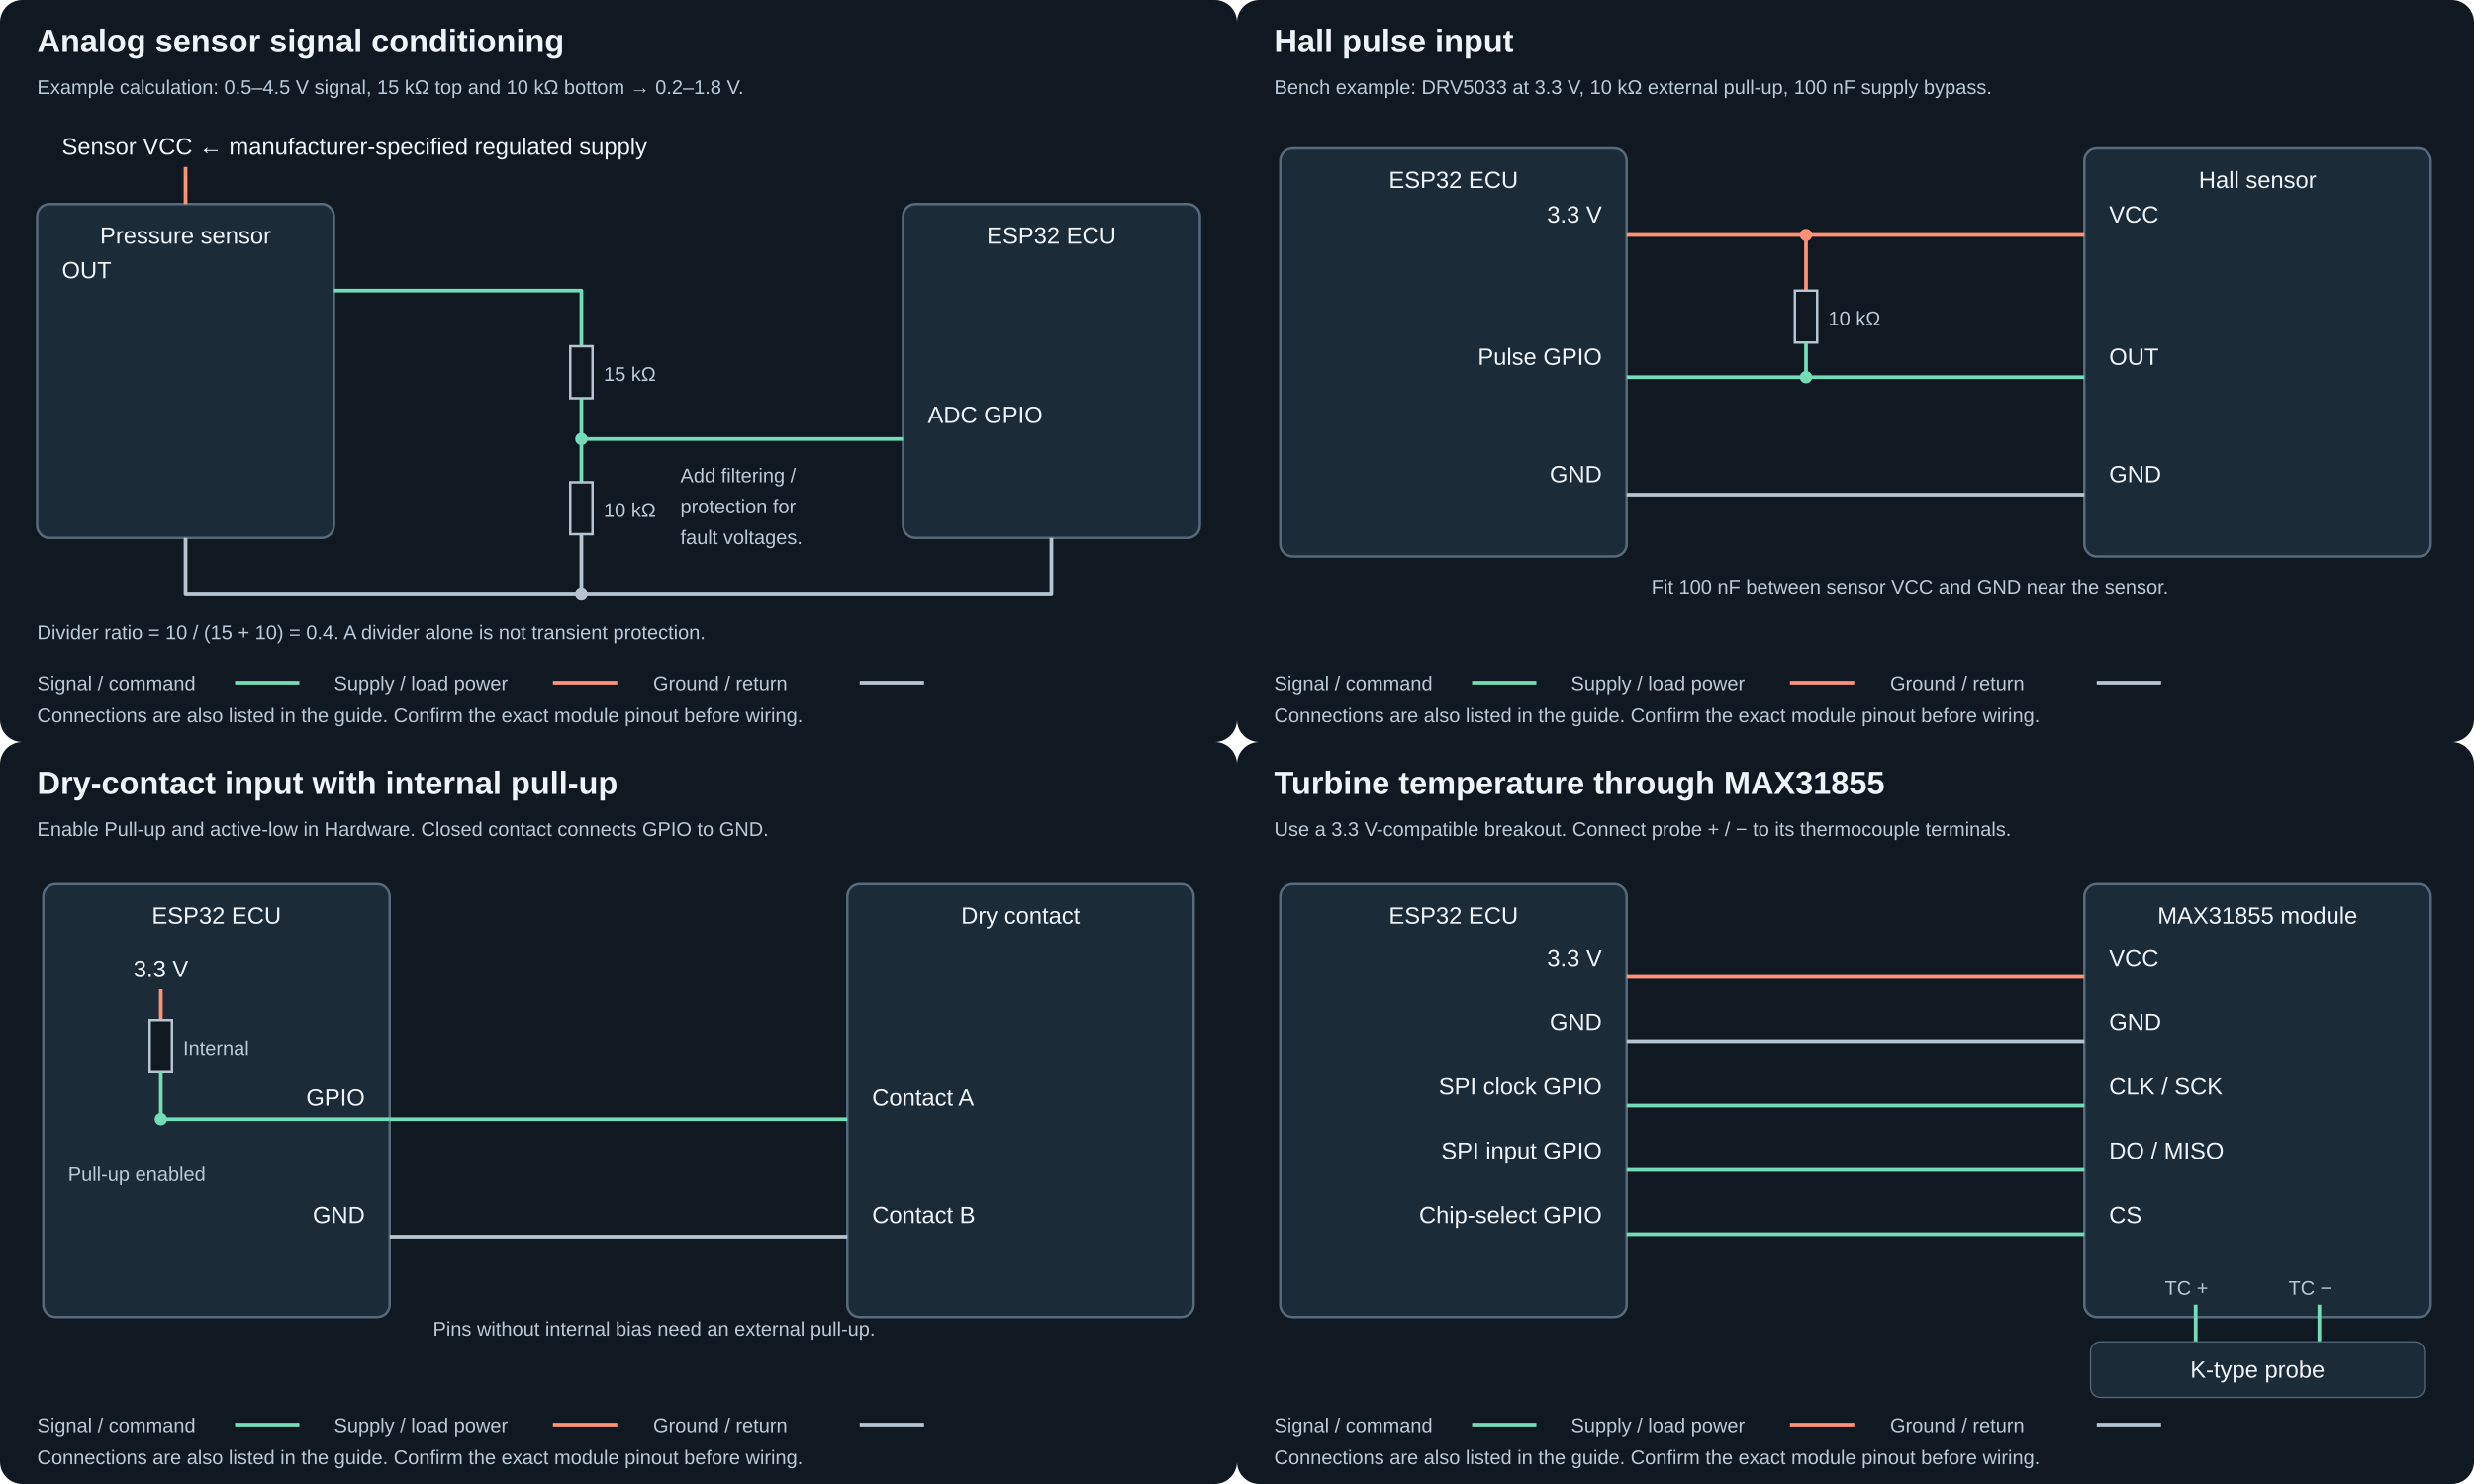
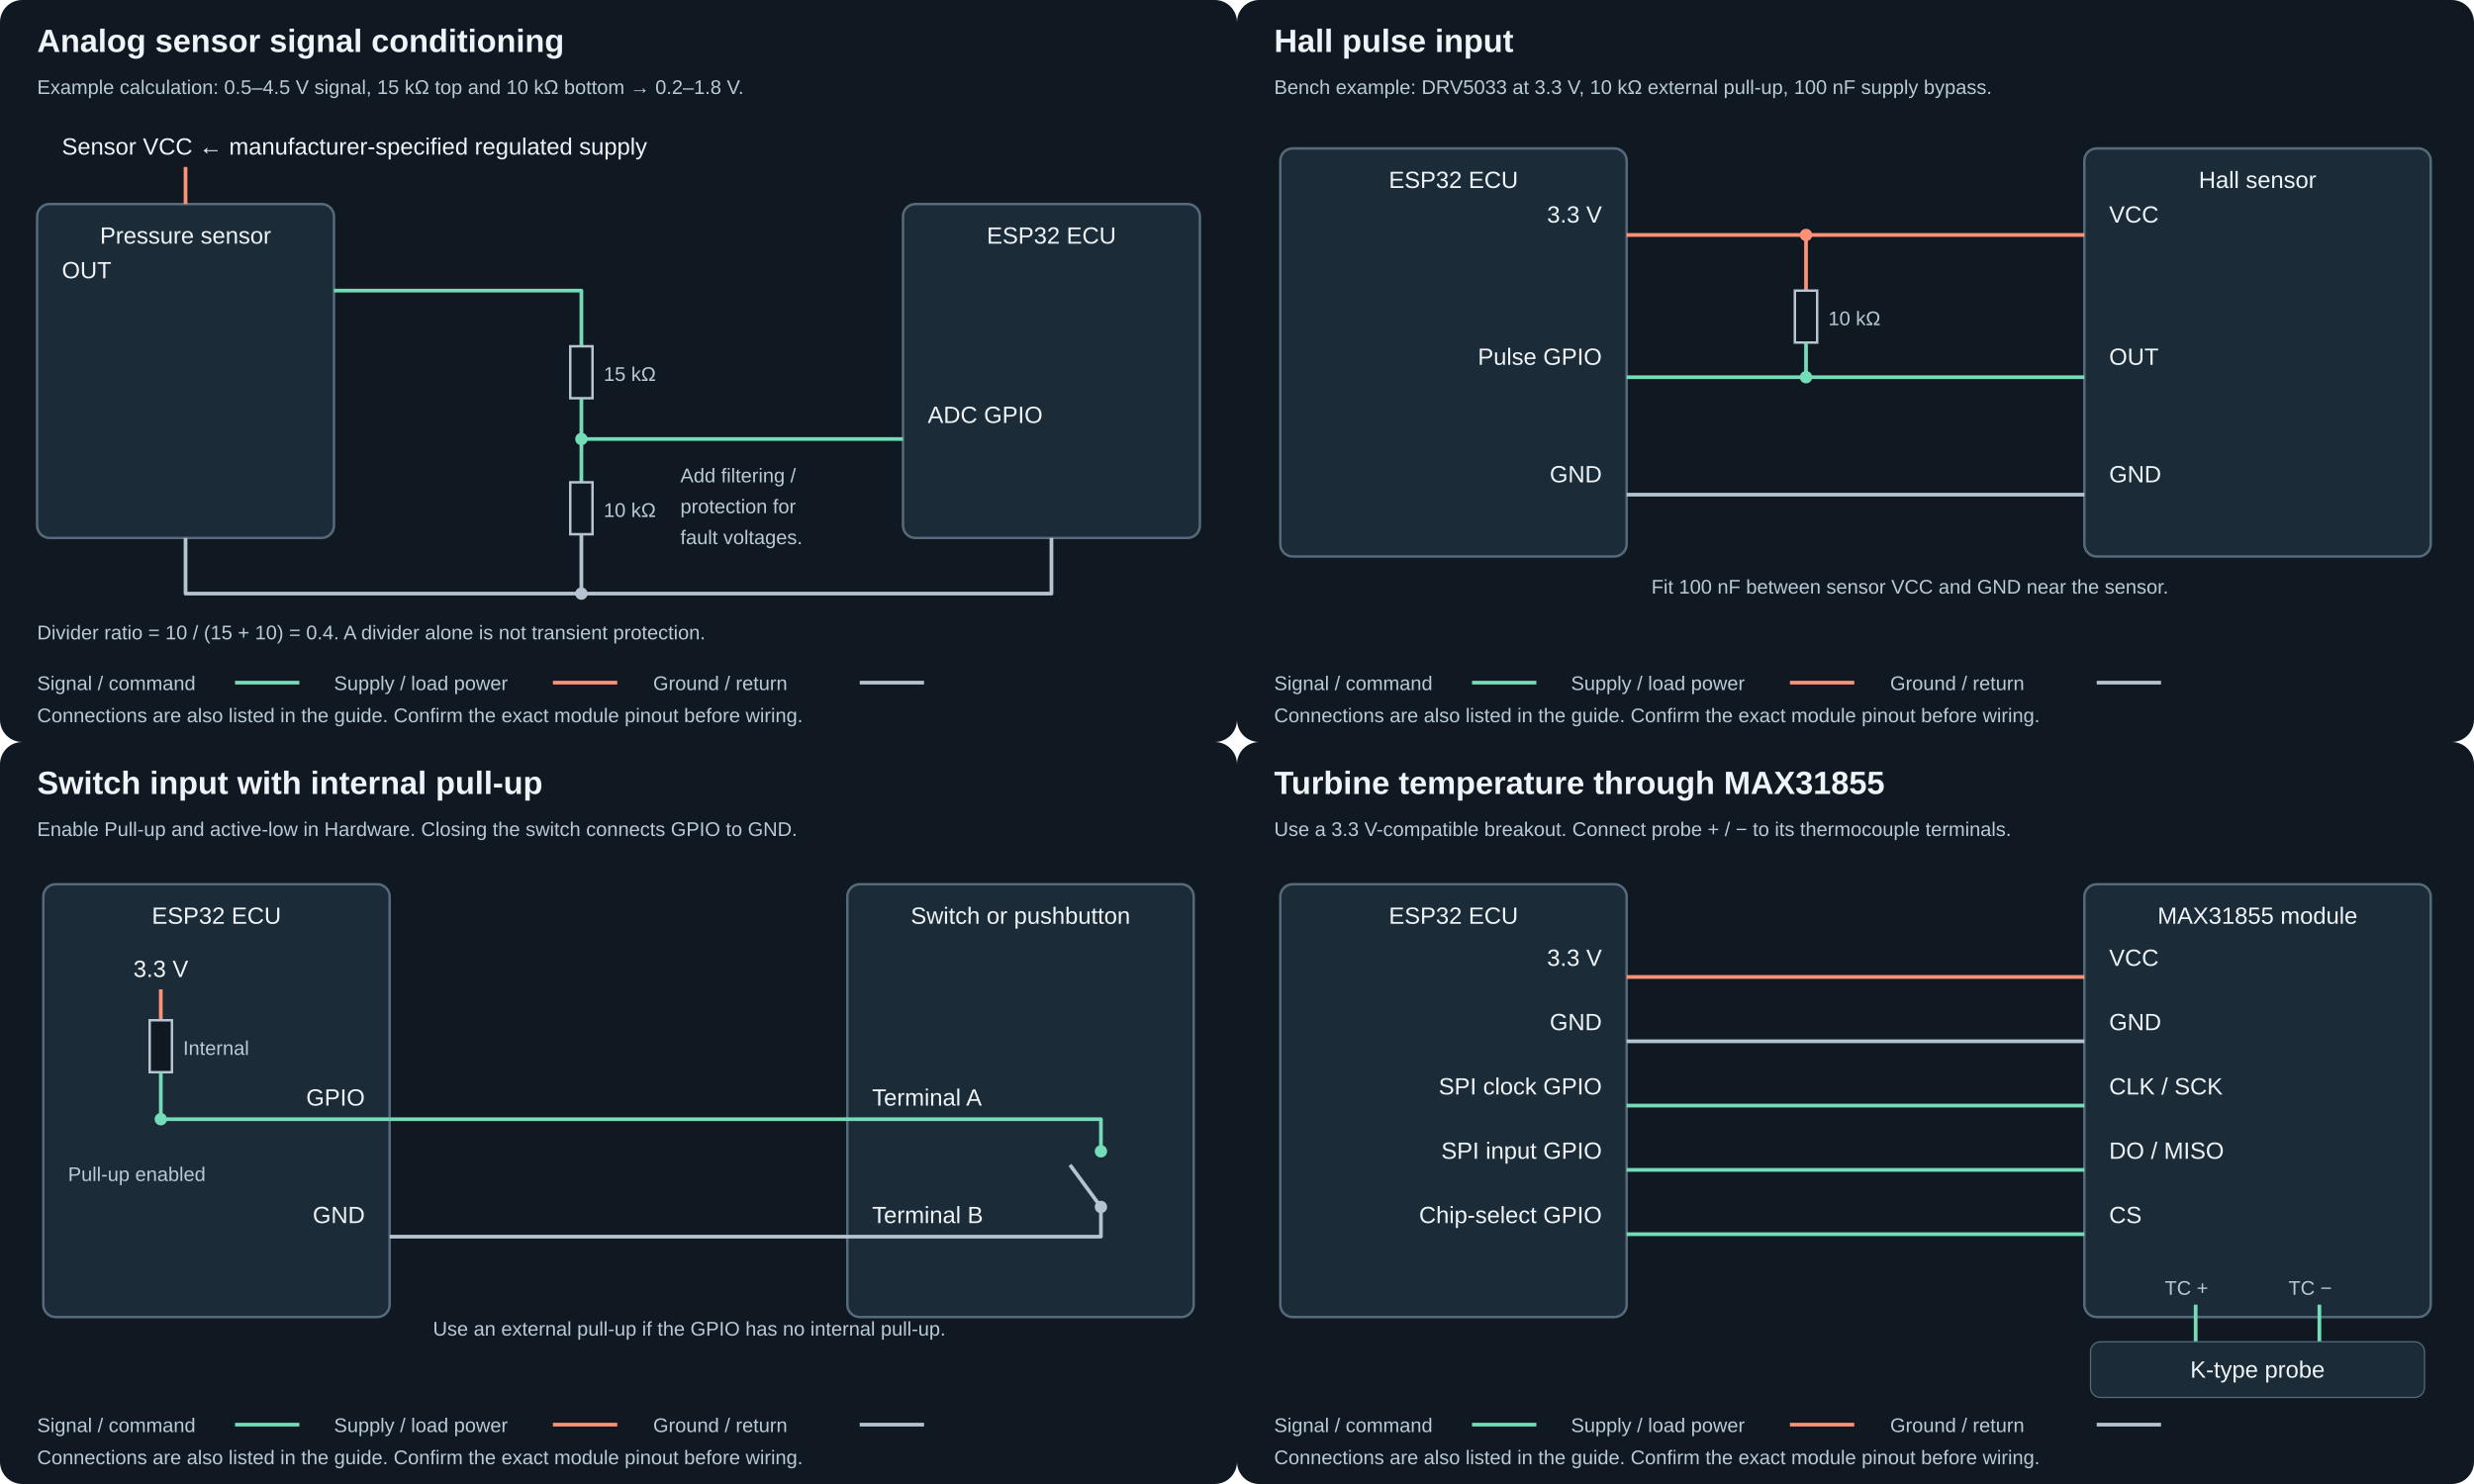
- <svg xmlns="http://www.w3.org/2000/svg" viewBox="0 0 2000 1200" role="img" aria-label="Conditioned pressure, Hall speed, dry contact and thermocouple wiring patterns">
+ <svg xmlns="http://www.w3.org/2000/svg" viewBox="0 0 2000 1200" role="img" aria-label="Conditioned pressure, Hall speed, switch and thermocouple wiring patterns">
  <svg x="0" y="0" width="1000" height="600" viewBox="0 0 1000 600" role="img" aria-labelledby="title-0 desc-0">
    <style>text{font-family:Arial,sans-serif;fill:#eef4f8;font-size:19px}.small{font-size:16px;fill:#bac9d6}.heading{font-size:26px;font-weight:bold}.net{fill:none;stroke-width:3;stroke-linejoin:round}.heavy{stroke-width:5}</style>
    <rect width="1000" height="600" rx="18" fill="#101922" />
    <text x="30" y="42" class="heading" text-anchor="start">Analog sensor signal conditioning</text>
    <text x="30" y="76" class="small" text-anchor="start">Example calculation: 0.5–4.5 V signal, 15 kΩ top and 10 kΩ bottom → 0.2–1.8 V.</text>
    <rect x="30" y="165" width="240" height="270" rx="10" fill="#1c2b38" stroke="#566a7c" stroke-width="2" />
    <text x="150.0" y="197" class="" text-anchor="middle">Pressure sensor</text>
    <rect x="730" y="165" width="240" height="270" rx="10" fill="#1c2b38" stroke="#566a7c" stroke-width="2" />
    <text x="850.0" y="197" class="" text-anchor="middle">ESP32 ECU</text>
    <text x="50" y="225" class="" text-anchor="start">OUT</text>
    <polyline points="270,235 470,235 470,280" class="net" stroke="#74dcb7" />
    <rect x="461" y="280" width="18" height="42" fill="#101922" stroke="#b6c4d2" stroke-width="2" />
    <text x="488" y="308" class="small" text-anchor="start">15 kΩ</text>
    <polyline points="470,322 470,355 730,355" class="net" stroke="#74dcb7" />
    <text x="750" y="342" class="" text-anchor="start">ADC GPIO</text>
    <circle cx="470" cy="355" r="5" fill="#74dcb7" />
    <polyline points="470,355 470,390" class="net" stroke="#74dcb7" />
    <rect x="461" y="390" width="18" height="42" fill="#101922" stroke="#b6c4d2" stroke-width="2" />
    <text x="488" y="418" class="small" text-anchor="start">10 kΩ</text>
    <polyline points="470,432 470,480" class="net" stroke="#b6c4d2" />
    <polyline points="150,435 150,480 850,480 850,435" class="net" stroke="#b6c4d2" />
    <circle cx="470" cy="480" r="5" fill="#b6c4d2" />
    <text x="50" y="125" class="" text-anchor="start">Sensor VCC ← manufacturer-specified regulated supply</text>
    <polyline points="150,135 150,165" class="net" stroke="#ff9276" />
    <text x="550" y="390" class="small" text-anchor="start">Add filtering /</text>
    <text x="550" y="415" class="small" text-anchor="start">protection for</text>
    <text x="550" y="440" class="small" text-anchor="start">fault voltages.</text>
    <text x="30" y="517" class="small" text-anchor="start">Divider ratio = 10 / (15 + 10) = 0.4. A divider alone is not transient protection.</text>
    <text x="30" y="558" class="small" text-anchor="start">Signal / command</text>
    <polyline points="190,552 242,552" class="net" stroke="#74dcb7" />
    <text x="270" y="558" class="small" text-anchor="start">Supply / load power</text>
    <polyline points="447,552 499,552" class="net" stroke="#ff9276" />
    <text x="528" y="558" class="small" text-anchor="start">Ground / return</text>
    <polyline points="695,552 747,552" class="net" stroke="#b6c4d2" />
    <text x="30" y="584" class="small" text-anchor="start">Connections are also listed in the guide. Confirm the exact module pinout before wiring.</text>
  </svg>
  <svg x="1000" y="0" width="1000" height="600" viewBox="0 0 1000 600" role="img" aria-labelledby="title-1 desc-1">
    <style>text{font-family:Arial,sans-serif;fill:#eef4f8;font-size:19px}.small{font-size:16px;fill:#bac9d6}.heading{font-size:26px;font-weight:bold}.net{fill:none;stroke-width:3;stroke-linejoin:round}.heavy{stroke-width:5}</style>
    <rect width="1000" height="600" rx="18" fill="#101922" />
    <text x="30" y="42" class="heading" text-anchor="start">Hall pulse input</text>
    <text x="30" y="76" class="small" text-anchor="start">Bench example: DRV5033 at 3.3 V, 10 kΩ external pull-up, 100 nF supply bypass.</text>
    <rect x="35" y="120" width="280" height="330" rx="10" fill="#1c2b38" stroke="#566a7c" stroke-width="2" />
    <text x="175.0" y="152" class="" text-anchor="middle">ESP32 ECU</text>
    <rect x="685" y="120" width="280" height="330" rx="10" fill="#1c2b38" stroke="#566a7c" stroke-width="2" />
    <text x="825.0" y="152" class="" text-anchor="middle">Hall sensor</text>
    <text x="295" y="180" class="" text-anchor="end">3.3 V</text>
    <text x="705" y="180" class="" text-anchor="start">VCC</text>
    <polyline points="315,190 685,190" class="net" stroke="#ff9276" />
    <text x="295" y="295" class="" text-anchor="end">Pulse GPIO</text>
    <text x="705" y="295" class="" text-anchor="start">OUT</text>
    <polyline points="315,305 685,305" class="net" stroke="#74dcb7" />
    <text x="295" y="390" class="" text-anchor="end">GND</text>
    <text x="705" y="390" class="" text-anchor="start">GND</text>
    <polyline points="315,400 685,400" class="net" stroke="#b6c4d2" />
    <polyline points="460,190 460,235" class="net" stroke="#ff9276" />
    <rect x="451" y="235" width="18" height="42" fill="#101922" stroke="#b6c4d2" stroke-width="2" />
    <text x="478" y="263" class="small" text-anchor="start">10 kΩ</text>
    <polyline points="460,277 460,305" class="net" stroke="#74dcb7" />
    <circle cx="460" cy="190" r="5" fill="#ff9276" />
    <circle cx="460" cy="305" r="5" fill="#74dcb7" />
    <text x="335" y="480" class="small" text-anchor="start">Fit 100 nF between sensor VCC and GND near the sensor.</text>
    <text x="30" y="558" class="small" text-anchor="start">Signal / command</text>
    <polyline points="190,552 242,552" class="net" stroke="#74dcb7" />
    <text x="270" y="558" class="small" text-anchor="start">Supply / load power</text>
    <polyline points="447,552 499,552" class="net" stroke="#ff9276" />
    <text x="528" y="558" class="small" text-anchor="start">Ground / return</text>
    <polyline points="695,552 747,552" class="net" stroke="#b6c4d2" />
    <text x="30" y="584" class="small" text-anchor="start">Connections are also listed in the guide. Confirm the exact module pinout before wiring.</text>
  </svg>
  <svg x="0" y="600" width="1000" height="600" viewBox="0 0 1000 600" role="img" aria-labelledby="title-2 desc-2">
    <style>text{font-family:Arial,sans-serif;fill:#eef4f8;font-size:19px}.small{font-size:16px;fill:#bac9d6}.heading{font-size:26px;font-weight:bold}.net{fill:none;stroke-width:3;stroke-linejoin:round}.heavy{stroke-width:5}</style>
    <rect width="1000" height="600" rx="18" fill="#101922" />
-     <text x="30" y="42" class="heading" text-anchor="start">Dry-contact input with internal pull-up</text>
-     <text x="30" y="76" class="small" text-anchor="start">Enable Pull-up and active-low in Hardware. Closed contact connects GPIO to GND.</text>
+     <text x="30" y="42" class="heading" text-anchor="start">Switch input with internal pull-up</text>
+     <text x="30" y="76" class="small" text-anchor="start">Enable Pull-up and active-low in Hardware. Closing the switch connects GPIO to GND.</text>
    <rect x="35" y="115" width="280" height="350" rx="10" fill="#1c2b38" stroke="#566a7c" stroke-width="2" />
    <text x="175.0" y="147" class="" text-anchor="middle">ESP32 ECU</text>
    <rect x="685" y="115" width="280" height="350" rx="10" fill="#1c2b38" stroke="#566a7c" stroke-width="2" />
-     <text x="825.0" y="147" class="" text-anchor="middle">Dry contact</text>
+     <text x="825.0" y="147" class="" text-anchor="middle">Switch or pushbutton</text>
    <text x="130" y="190" class="" text-anchor="middle">3.3 V</text>
    <polyline points="130,200 130,225" class="net" stroke="#ff9276" />
    <rect x="121" y="225" width="18" height="42" fill="#101922" stroke="#b6c4d2" stroke-width="2" />
    <text x="148" y="253" class="small" text-anchor="start">Internal</text>
    <polyline points="130,267 130,305 315,305" class="net" stroke="#74dcb7" />
    <text x="55" y="355" class="small" text-anchor="start">Pull-up enabled</text>
    <text x="295" y="294" class="" text-anchor="end">GPIO</text>
-     <text x="705" y="294" class="" text-anchor="start">Contact A</text>
-     <polyline points="315,305 685,305" class="net" stroke="#74dcb7" />
+     <text x="705" y="294" class="" text-anchor="start">Terminal A</text>
+     <polyline points="315,305 890,305 890,331" class="net" stroke="#74dcb7" />
    <circle cx="130" cy="305" r="5" fill="#74dcb7" />
    <text x="295" y="389" class="" text-anchor="end">GND</text>
-     <text x="705" y="389" class="" text-anchor="start">Contact B</text>
-     <polyline points="315,400 685,400" class="net" stroke="#b6c4d2" />
-     <text x="350" y="480" class="small" text-anchor="start">Pins without internal bias need an external pull-up.</text>
+     <text x="705" y="389" class="" text-anchor="start">Terminal B</text>
+     <polyline points="315,400 890,400 890,376" class="net" stroke="#b6c4d2" />
+     <polyline points="890,376 865,342" class="net" stroke="#b6c4d2" />
+     <circle cx="890" cy="331" r="5" fill="#74dcb7" />
+     <circle cx="890" cy="376" r="5" fill="#b6c4d2" />
+     <text x="350" y="480" class="small" text-anchor="start">Use an external pull-up if the GPIO has no internal pull-up.</text>
    <text x="30" y="558" class="small" text-anchor="start">Signal / command</text>
    <polyline points="190,552 242,552" class="net" stroke="#74dcb7" />
    <text x="270" y="558" class="small" text-anchor="start">Supply / load power</text>
    <polyline points="447,552 499,552" class="net" stroke="#ff9276" />
    <text x="528" y="558" class="small" text-anchor="start">Ground / return</text>
    <polyline points="695,552 747,552" class="net" stroke="#b6c4d2" />
    <text x="30" y="584" class="small" text-anchor="start">Connections are also listed in the guide. Confirm the exact module pinout before wiring.</text>
  </svg>
  <svg x="1000" y="600" width="1000" height="600" viewBox="0 0 1000 600" role="img" aria-labelledby="title-3 desc-3">
    <style>text{font-family:Arial,sans-serif;fill:#eef4f8;font-size:19px}.small{font-size:16px;fill:#bac9d6}.heading{font-size:26px;font-weight:bold}.net{fill:none;stroke-width:3;stroke-linejoin:round}.heavy{stroke-width:5}</style>
    <rect width="1000" height="600" rx="18" fill="#101922" />
    <text x="30" y="42" class="heading" text-anchor="start">Turbine temperature through MAX31855</text>
    <text x="30" y="76" class="small" text-anchor="start">Use a 3.3 V-compatible breakout. Connect probe + / − to its thermocouple terminals.</text>
    <rect x="35" y="115" width="280" height="350" rx="10" fill="#1c2b38" stroke="#566a7c" stroke-width="2" />
    <text x="175.0" y="147" class="" text-anchor="middle">ESP32 ECU</text>
    <rect x="685" y="115" width="280" height="350" rx="10" fill="#1c2b38" stroke="#566a7c" stroke-width="2" />
    <text x="825.0" y="147" class="" text-anchor="middle">MAX31855 module</text>
    <text x="295" y="181" class="" text-anchor="end">3.3 V</text>
    <text x="705" y="181" class="" text-anchor="start">VCC</text>
    <polyline points="315,190 685,190" class="net" stroke="#ff9276" />
    <text x="295" y="233" class="" text-anchor="end">GND</text>
    <text x="705" y="233" class="" text-anchor="start">GND</text>
    <polyline points="315,242 685,242" class="net" stroke="#b6c4d2" />
    <text x="295" y="285" class="" text-anchor="end">SPI clock GPIO</text>
    <text x="705" y="285" class="" text-anchor="start">CLK / SCK</text>
    <polyline points="315,294 685,294" class="net" stroke="#74dcb7" />
    <text x="295" y="337" class="" text-anchor="end">SPI input GPIO</text>
    <text x="705" y="337" class="" text-anchor="start">DO / MISO</text>
    <polyline points="315,346 685,346" class="net" stroke="#74dcb7" />
    <text x="295" y="389" class="" text-anchor="end">Chip-select GPIO</text>
    <text x="705" y="389" class="" text-anchor="start">CS</text>
    <polyline points="315,398 685,398" class="net" stroke="#74dcb7" />
    <text x="30" y="558" class="small" text-anchor="start">Signal / command</text>
    <polyline points="190,552 242,552" class="net" stroke="#74dcb7" />
    <text x="270" y="558" class="small" text-anchor="start">Supply / load power</text>
    <polyline points="447,552 499,552" class="net" stroke="#ff9276" />
    <text x="528" y="558" class="small" text-anchor="start">Ground / return</text>
    <polyline points="695,552 747,552" class="net" stroke="#b6c4d2" />
    <text x="30" y="584" class="small" text-anchor="start">Connections are also listed in the guide. Confirm the exact module pinout before wiring.</text>
    <text x="750" y="447" class="small">TC +</text>
    <text x="850" y="447" class="small">TC −</text>
    <path d="M 775,455 V 485 M 875,455 V 485" class="net" stroke="#74dcb7" />
    <rect x="690" y="485" width="270" height="45" rx="8" fill="#1c2b38" stroke="#566a7c" />
    <text x="825" y="514" text-anchor="middle">K-type probe</text>
  </svg>
</svg>
